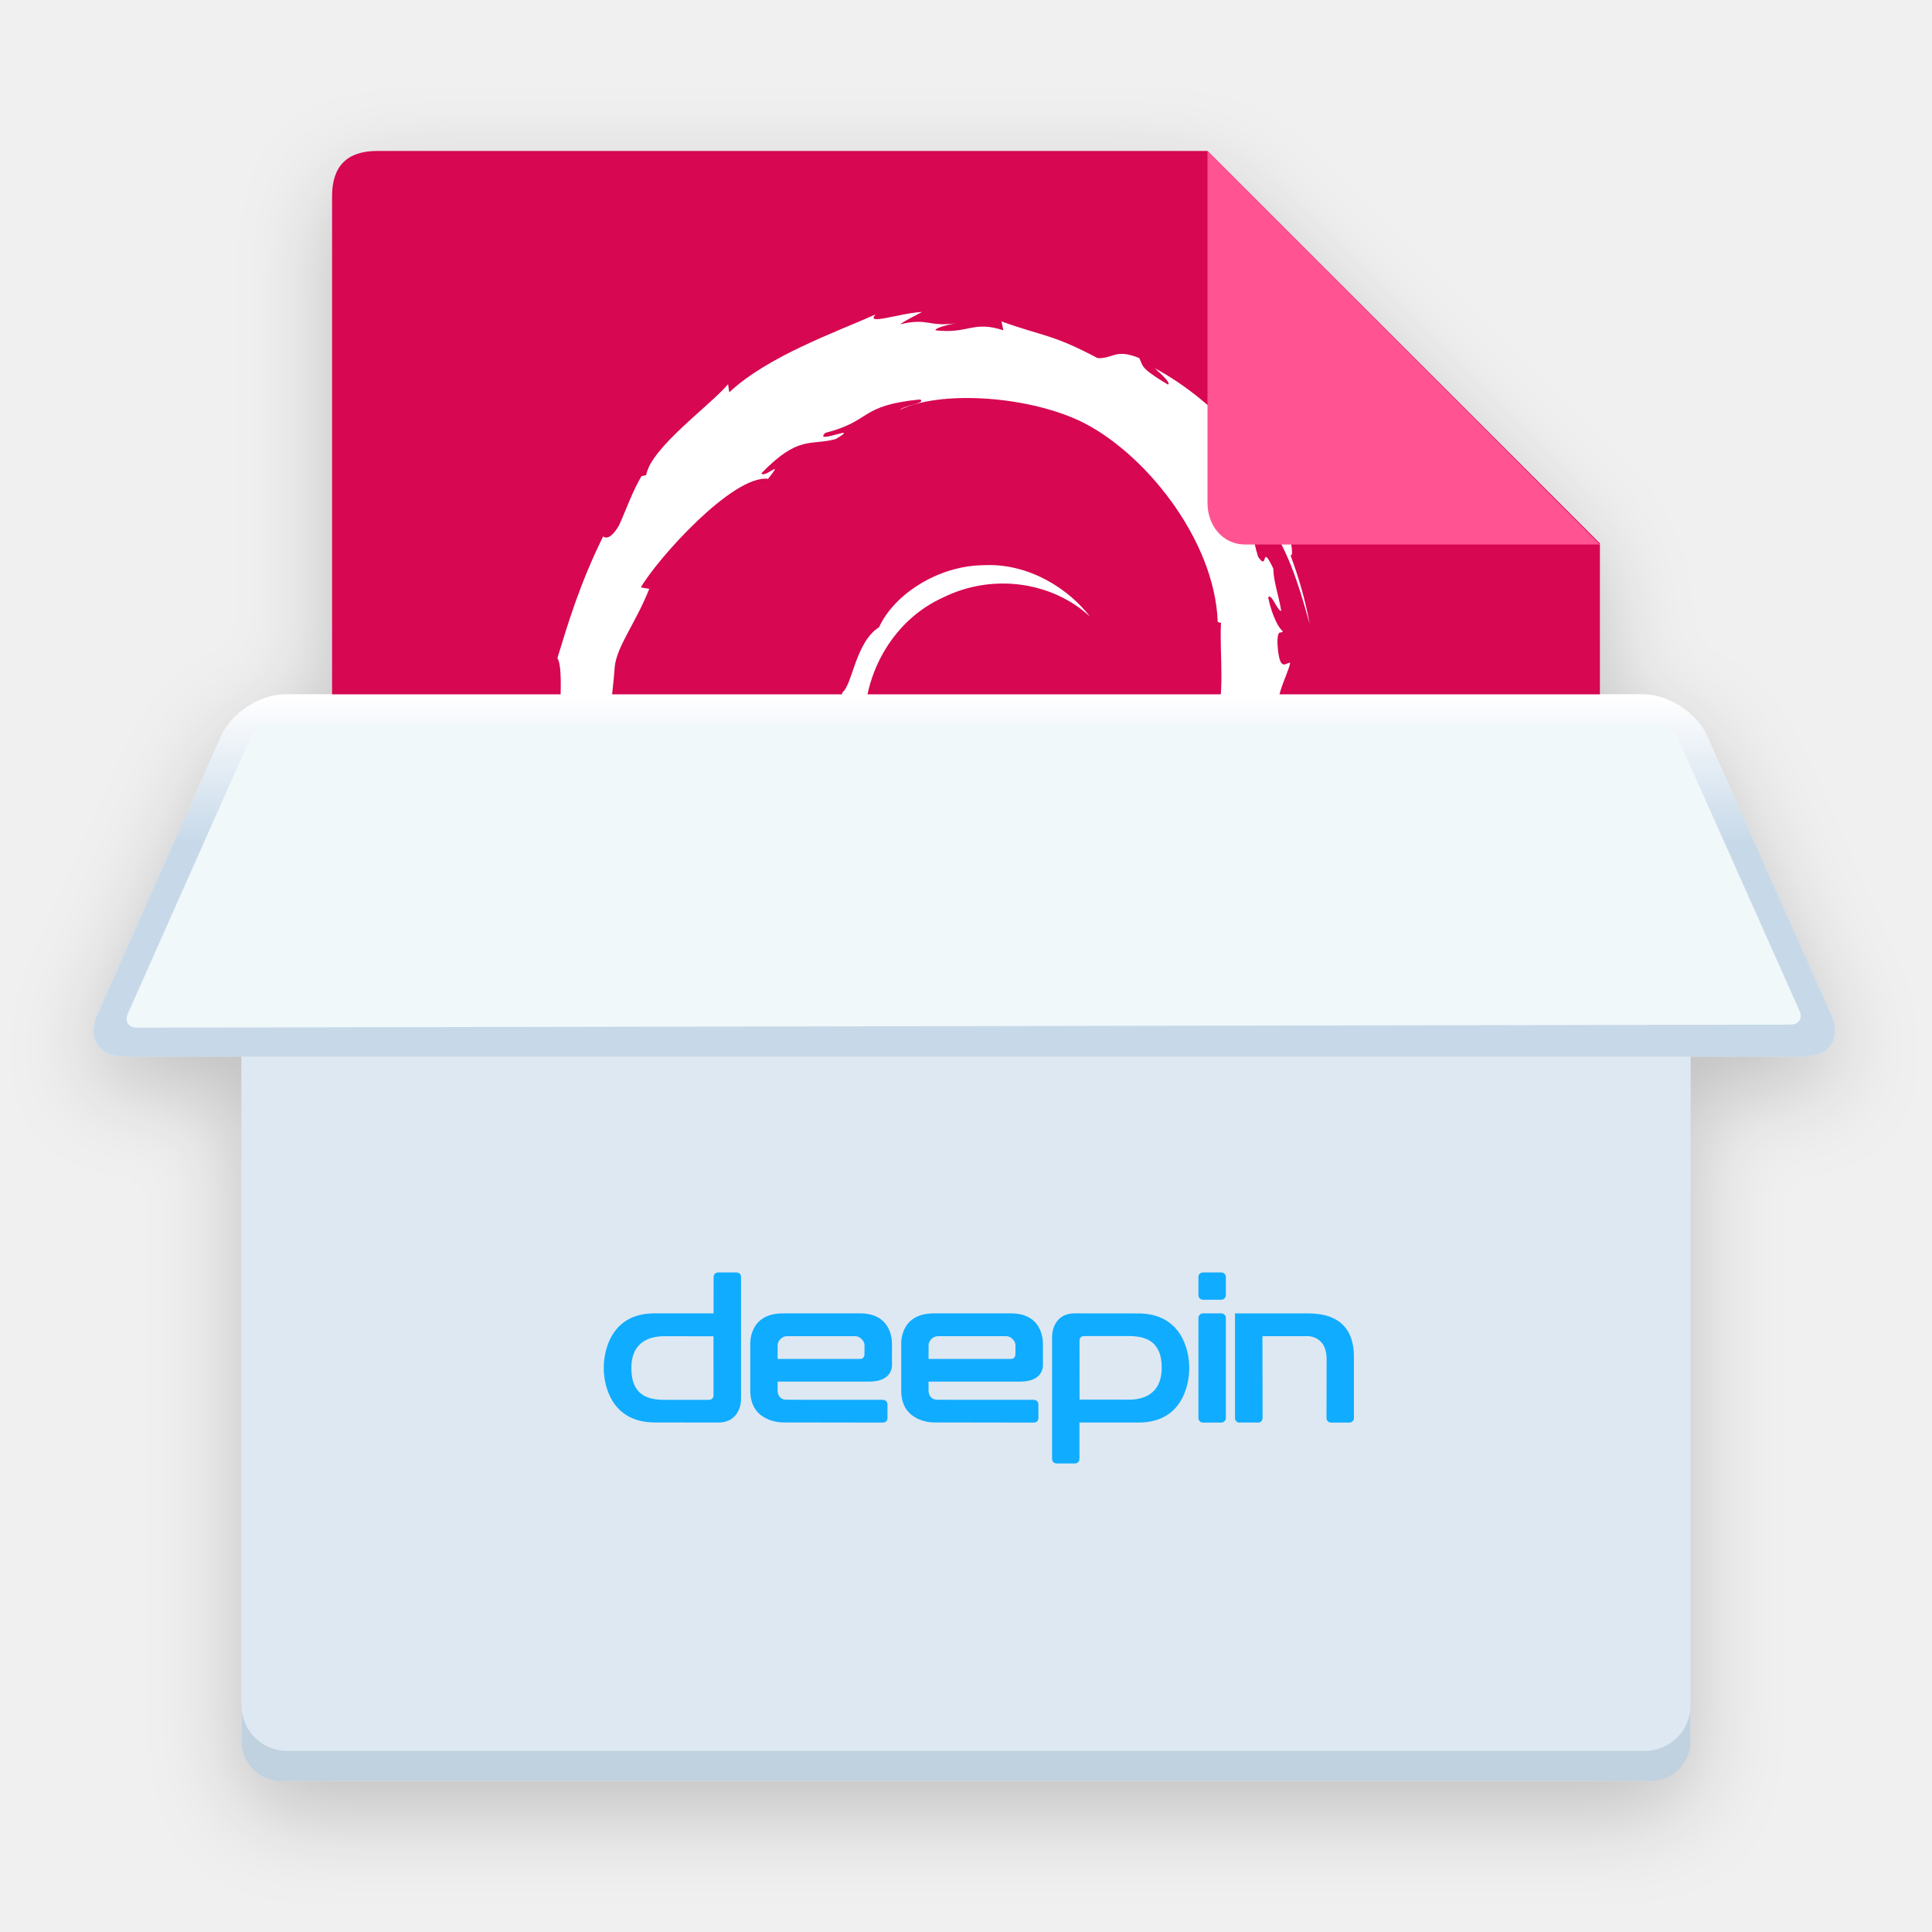
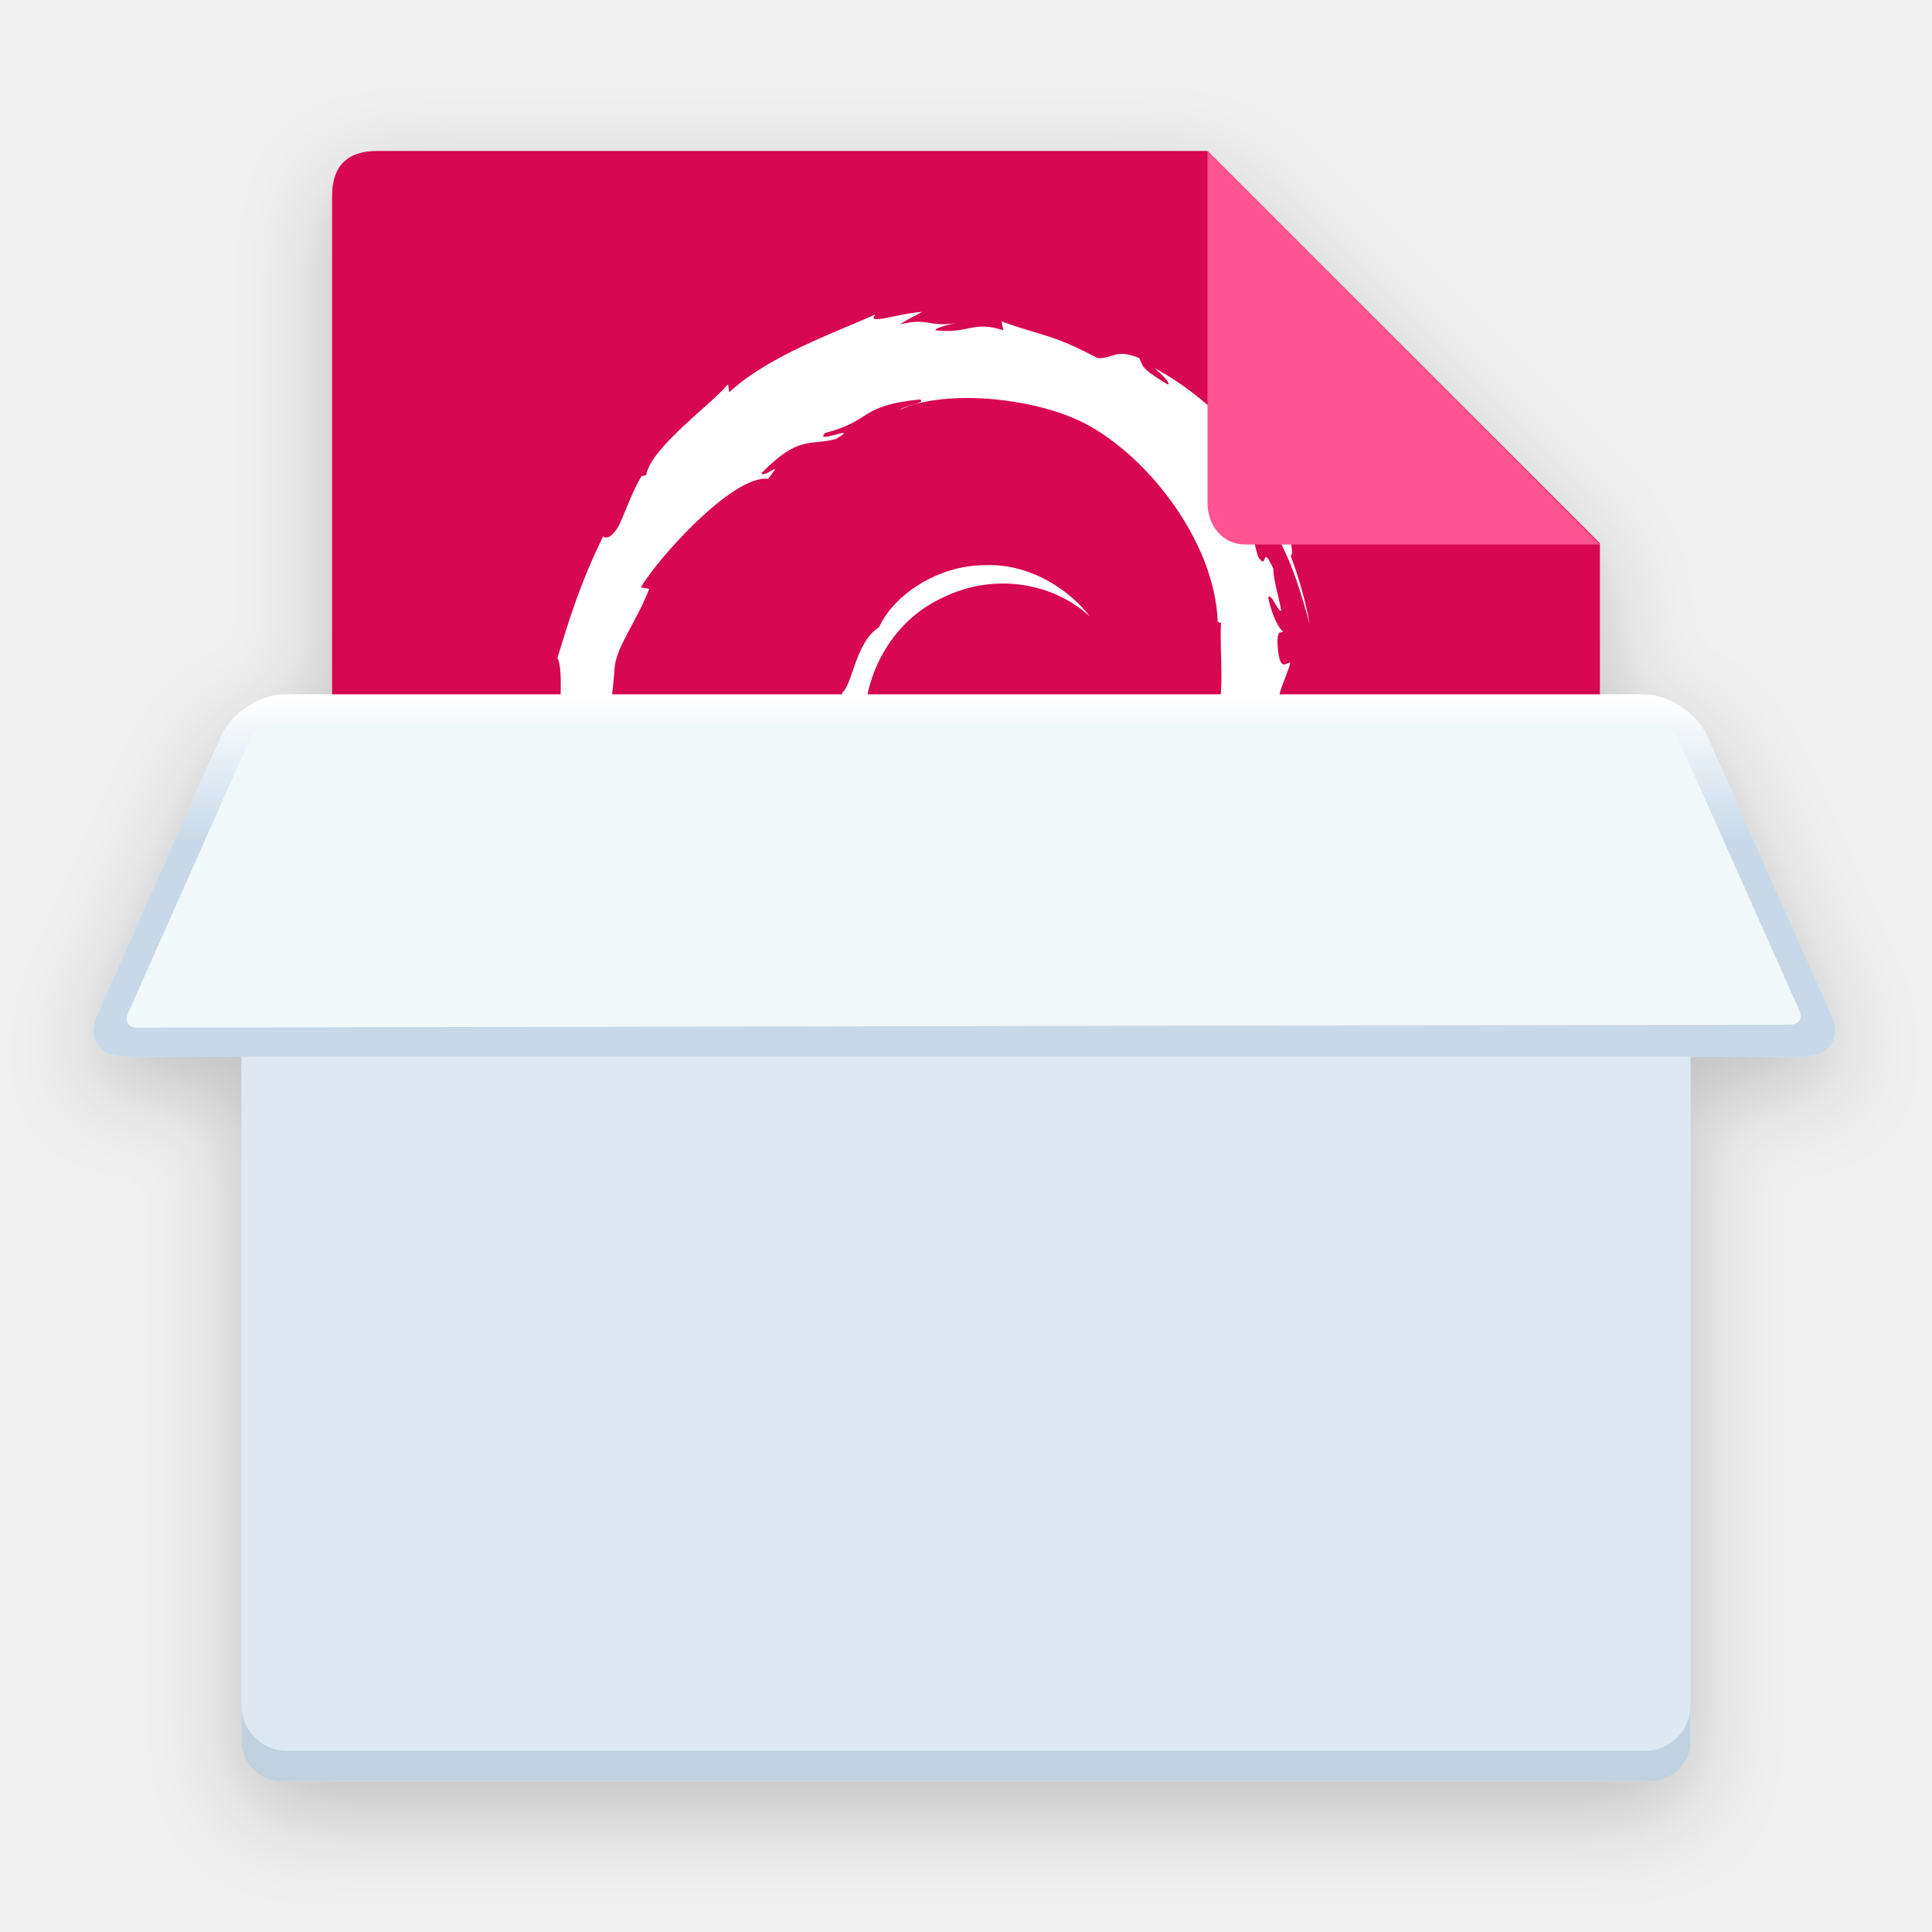
- <svg xmlns="http://www.w3.org/2000/svg" xmlns:xlink="http://www.w3.org/1999/xlink" width="64px" height="64px" viewBox="0 0 64 64" version="1.1">
-   <defs>
+ <svg xmlns="http://www.w3.org/2000/svg" xmlns:xlink="http://www.w3.org/1999/xlink" width="64px" height="64px" viewBox="0 0 64 64" version="1.1" id="svg4883">
+   <defs id="defs4848">
    <path d="M53,23 L54.435,23 C55.265,23 56.21,23.612 56.551,24.377 L60.672,33.623 C61.011,34.384 60.606,35 59.776,35 L56,35 L56,57.496 C56,58.327 55.321,59 54.498,59 L9.502,59 C8.673,59 8,58.332 8,57.496 L8,35 L4.114,35 C3.28,35 2.876,34.388 3.216,33.623 L7.326,24.377 C7.663,23.616 8.616,23 9.44,23 L11,23 L11,6.5 C11,5.5 11.5,5 12.5,5 L40,5 L53,18 L53,23 L53,23 Z" id="path-1" />
-     <filter x="-8.7%" y="-7.4%" width="117.3%" height="118.5%" filterUnits="objectBoundingBox" id="filter-2">
-       <feOffset dx="0" dy="1" in="SourceAlpha" result="shadowOffsetOuter1" />
-       <feGaussianBlur stdDeviation="1.5" in="shadowOffsetOuter1" result="shadowBlurOuter1" />
-       <feComposite in="shadowBlurOuter1" in2="SourceAlpha" operator="out" result="shadowBlurOuter1" />
-       <feColorMatrix values="0 0 0 0 0   0 0 0 0 0   0 0 0 0 0  0 0 0 0.2 0" type="matrix" in="shadowBlurOuter1" />
+     <filter x="-0.062" y="-0.067" width="1.125" height="1.152" filterUnits="objectBoundingBox" id="filter-2">
+       <feOffset dx="0" dy="1" in="SourceAlpha" result="shadowOffsetOuter1" id="feOffset4834" />
+       <feGaussianBlur stdDeviation="1.5" in="shadowOffsetOuter1" result="shadowBlurOuter1" id="feGaussianBlur4836" />
+       <feComposite in="shadowBlurOuter1" in2="SourceAlpha" operator="out" result="shadowBlurOuter1" id="feComposite4838" />
+       <feColorMatrix values="0 0 0 0 0   0 0 0 0 0   0 0 0 0 0  0 0 0 0.2 0" type="matrix" in="shadowBlurOuter1" id="feColorMatrix4840" />
    </filter>
    <linearGradient x1="50%" y1="0.694%" x2="50%" y2="41.146%" id="linearGradient-3">
-       <stop stop-color="#FFFFFF" offset="0%" />
-       <stop stop-color="#C7D9E9" offset="100%" />
+       <stop stop-color="#FFFFFF" offset="0%" id="stop4843" />
+       <stop stop-color="#C7D9E9" offset="100%" id="stop4845" />
    </linearGradient>
  </defs>
-   <g id="Page-1" stroke="none" stroke-width="1" fill="none" fill-rule="evenodd">
+   <g id="g4881" stroke="none" stroke-width="1" fill="none" fill-rule="evenodd">
    <g id="软件包安装器-64px">
      <g id="Combined-Shape">
-         <use fill="black" fill-opacity="1" filter="url(#filter-2)" xlink:href="#path-1" />
-         <use fill-opacity="0" fill="#FFCD6F" fill-rule="evenodd" xlink:href="#path-1" />
+         <use fill="black" fill-opacity="1" filter="url(#filter-2)" xlink:href="#path-1" id="use4850" />
+         <use fill-opacity="0" fill="#FFCD6F" fill-rule="evenodd" xlink:href="#path-1" id="use4852" />
      </g>
      <path d="M51.5,57 L12.5,57 C11.5,57 11,56.5 11,55.5 L11,6.5 C11,5.5 11.5,5 12.5,5 L40,5 L53,18 L53,55.5 C53,57 51.5,57 51.5,57 Z" id="path14361" fill="#D70751" />
      <g id="Group" transform="translate(21.33333, 41)" fill="#FFFFFF">
        <path d="M2.855,3.309 C2.846,3.317 2.846,4.65 2.827,4.999 C2.809,5.28 2.78,5.885 2.104,5.885 C1.409,5.885 1.24,5.181 1.184,4.874 C1.119,4.535 1.119,4.253 1.119,4.129 C1.119,3.731 1.147,2.621 2.208,2.621 C2.527,2.621 2.705,2.704 2.846,2.77 L2.855,3.309 L2.855,3.309 Z M0.133,4.286 C0.133,6.622 1.541,6.622 1.747,6.622 C2.33,6.622 2.705,6.341 2.865,5.852 L2.884,6.589 C3.062,6.581 3.24,6.564 3.531,6.564 C3.635,6.564 3.719,6.564 3.794,6.573 C3.869,6.573 3.944,6.581 4.029,6.589 C3.879,6.324 3.766,5.728 3.766,4.435 C3.766,3.176 3.766,1.047 3.888,0.4 C3.55,0.542 3.259,0.633 2.621,0.682 C2.874,0.923 2.874,1.047 2.874,2.14 C2.696,2.091 2.47,2.032 2.085,2.032 C0.405,2.033 0.133,3.325 0.133,4.286 L0.133,4.286 Z" id="path2550" />
        <path d="M5.224,3.863 C5.234,3.176 5.394,2.563 6.06,2.563 C6.792,2.563 6.848,3.275 6.83,3.863 L5.224,3.863 L5.224,3.863 Z M7.759,3.946 C7.759,2.977 7.543,2.024 6.154,2.024 C4.239,2.024 4.239,3.897 4.239,4.294 C4.239,5.976 5.093,6.639 6.529,6.639 C7.168,6.639 7.478,6.556 7.647,6.514 C7.637,6.216 7.684,6.026 7.741,5.769 C7.543,5.877 7.29,6.017 6.727,6.017 C5.262,6.017 5.243,4.841 5.243,4.435 L7.741,4.435 L7.759,3.946 L7.759,3.946 Z" id="path2552" />
        <path d="M10.814,4.303 C10.814,5.073 10.654,6.109 9.565,6.109 C9.415,6.109 9.227,6.083 9.105,6.059 C9.086,5.761 9.086,5.247 9.086,4.65 C9.086,3.938 9.171,3.566 9.237,3.383 C9.434,2.795 9.875,2.787 9.959,2.787 C10.673,2.787 10.814,3.657 10.814,4.303 L10.814,4.303 Z M8.119,5.206 C8.119,5.819 8.119,6.167 8.007,6.432 C8.392,6.564 8.87,6.639 9.443,6.639 C9.809,6.639 10.87,6.639 11.443,5.603 C11.715,5.123 11.809,4.476 11.809,3.988 C11.809,3.689 11.771,3.035 11.499,2.621 C11.237,2.232 10.814,2.033 10.363,2.033 C9.462,2.033 9.199,2.695 9.059,3.035 C9.059,2.613 9.068,1.138 9.143,0.384 C8.533,0.633 8.157,0.674 7.753,0.707 C8.119,0.839 8.119,1.387 8.119,3.168 L8.119,5.206 L8.119,5.206 Z" id="path2554" />
        <path d="M13.614,6.589 C13.426,6.564 13.294,6.548 13.022,6.548 C12.722,6.548 12.515,6.564 12.299,6.589 C12.393,6.432 12.431,6.357 12.459,5.819 C12.496,5.081 12.506,3.109 12.44,2.695 C12.393,2.38 12.309,2.331 12.177,2.248 C12.947,2.182 13.163,2.132 13.52,1.983 C13.445,2.347 13.435,2.53 13.435,3.085 C13.417,5.943 13.407,6.249 13.614,6.589" id="path2556" />
        <path d="M16.62,4.244 C16.602,4.766 16.592,5.131 16.432,5.421 C16.235,5.794 15.907,5.901 15.663,5.901 C15.099,5.901 14.977,5.487 14.977,5.081 C14.977,4.303 15.766,4.244 16.122,4.244 L16.62,4.244 L16.62,4.244 Z M14.038,5.264 C14.038,5.786 14.217,6.307 14.743,6.531 C14.977,6.622 15.212,6.622 15.287,6.622 C16.151,6.622 16.442,6.059 16.621,5.711 C16.611,6.075 16.621,6.299 16.649,6.589 C16.818,6.581 16.987,6.564 17.269,6.564 C17.428,6.564 17.578,6.581 17.738,6.589 C17.635,6.448 17.578,6.365 17.55,6.042 C17.531,5.727 17.531,5.413 17.531,4.974 L17.541,3.284 C17.541,2.654 17.353,2.032 15.944,2.032 C15.015,2.032 14.471,2.281 14.198,2.405 C14.311,2.588 14.405,2.745 14.489,3.101 C14.856,2.82 15.335,2.67 15.822,2.67 C16.602,2.67 16.602,3.126 16.602,3.772 C16.424,3.764 16.273,3.748 16.02,3.748 C14.827,3.748 14.038,4.153 14.038,5.264 L14.038,5.264 Z" id="path2558" />
        <path d="M22.028,5.769 C22.038,6.051 22.038,6.349 22.169,6.589 C21.962,6.573 21.84,6.548 21.456,6.548 C21.23,6.548 21.108,6.565 20.93,6.589 C20.967,6.482 20.986,6.44 21.005,6.299 C21.033,6.109 21.052,5.471 21.052,5.247 L21.052,4.352 C21.052,3.963 21.052,3.399 21.023,3.201 C21.005,3.06 20.958,2.679 20.413,2.679 C19.878,2.679 19.7,3.027 19.634,3.309 C19.559,3.598 19.559,3.913 19.559,5.139 C19.568,6.2 19.568,6.299 19.662,6.589 C19.502,6.573 19.305,6.556 19.024,6.556 C18.798,6.556 18.648,6.564 18.461,6.589 C18.526,6.456 18.564,6.39 18.583,5.926 C18.602,5.471 18.639,3.234 18.554,2.704 C18.507,2.38 18.413,2.306 18.31,2.223 C19.071,2.19 19.315,2.082 19.55,1.975 L19.55,2.853 C19.662,2.596 19.897,2.024 20.836,2.024 C22.01,2.024 22.019,2.778 22.028,3.275 L22.028,5.769" id="path2560" />
        <polyline id="path2562" points="13.693 0.81 12.915 1.496 12.138 0.81 12.915 0.125 13.693 0.81" />
      </g>
      <path d="M39.995,25.572 L39.547,25.795 C39.181,26.506 39.584,26.247 39.321,26.812 C38.749,27.32 37.587,28.402 37.215,28.501 C36.943,28.495 37.399,28.18 37.459,28.057 C36.693,28.583 36.845,28.846 35.674,29.166 C32.754,30.447 28.745,27.756 28.798,24.086 C28.768,24.318 28.71,24.26 28.647,24.354 C28.498,22.465 29.519,20.569 31.241,19.793 C32.926,18.959 34.901,19.301 36.107,20.427 C35.445,19.558 34.125,18.638 32.562,18.723 C31.031,18.748 29.598,19.721 29.12,20.778 C28.335,21.272 28.244,22.682 27.902,22.941 C27.442,26.322 28.767,27.782 31.01,29.501 C31.362,29.738 31.109,29.775 31.156,29.955 C30.411,29.607 29.729,29.08 29.168,28.436 C29.466,28.871 29.787,29.294 30.202,29.627 C29.5,29.39 28.561,27.925 28.288,27.865 C29.498,30.033 33.199,31.667 35.138,30.856 C34.241,30.89 33.102,30.875 32.094,30.502 C31.67,30.285 31.095,29.834 31.198,29.75 C33.843,30.737 36.575,30.497 38.864,28.663 C39.447,28.209 40.083,27.438 40.267,27.427 C39.99,27.844 40.314,27.627 40.101,27.995 C40.681,27.059 39.849,27.614 40.701,26.379 L41.015,26.812 C40.897,26.035 41.98,25.092 41.87,23.863 C42.118,23.488 42.147,24.268 41.883,25.132 C42.249,24.174 41.98,24.019 42.074,23.228 C42.174,23.494 42.308,23.776 42.377,24.057 C42.138,23.131 42.62,22.497 42.74,21.959 C42.622,21.907 42.372,22.368 42.315,21.274 C42.324,20.799 42.448,21.025 42.495,20.908 C42.402,20.854 42.157,20.49 42.009,19.791 C42.116,19.627 42.297,20.217 42.444,20.241 C42.349,19.686 42.187,19.262 42.18,18.835 C41.75,17.938 42.028,18.955 41.68,18.45 C41.223,17.025 42.059,18.119 42.116,17.472 C42.808,18.475 43.203,20.031 43.384,20.675 C43.246,19.889 43.022,19.128 42.749,18.392 C42.96,18.481 42.41,16.777 43.023,17.905 C42.369,15.499 40.225,13.251 38.252,12.196 C38.492,12.417 38.797,12.694 38.688,12.738 C37.706,12.154 37.879,12.108 37.738,11.861 C36.94,11.536 36.886,11.888 36.358,11.862 C34.851,11.063 34.561,11.147 33.174,10.647 L33.237,10.942 C32.239,10.61 32.074,11.068 30.996,10.943 C30.93,10.892 31.341,10.757 31.68,10.709 C30.715,10.836 30.76,10.518 29.816,10.744 C30.048,10.58 30.295,10.472 30.543,10.333 C29.756,10.381 28.664,10.791 29.001,10.418 C27.718,10.991 25.438,11.795 24.158,12.995 L24.118,12.726 C23.532,13.429 21.562,14.827 21.405,15.739 L21.248,15.776 C20.943,16.292 20.746,16.877 20.504,17.408 C20.105,18.088 19.919,17.67 19.976,17.777 C19.191,19.368 18.801,20.704 18.464,21.801 C18.704,22.16 18.47,23.96 18.561,25.401 C18.167,32.518 23.556,39.427 29.445,41.022 C30.309,41.332 31.592,41.321 32.684,41.351 C31.396,40.983 31.23,41.156 29.974,40.719 C29.069,40.292 28.871,39.805 28.23,39.248 L28.483,39.697 C27.226,39.252 27.752,39.146 26.729,38.822 L27,38.469 C26.592,38.437 25.92,37.782 25.737,37.418 L25.29,37.435 C24.755,36.775 24.469,36.298 24.49,35.929 L24.346,36.186 C24.183,35.905 22.375,33.706 23.313,34.218 C23.138,34.059 22.907,33.959 22.655,33.502 L22.846,33.284 C22.396,32.703 22.016,31.959 22.045,31.711 C22.286,32.036 22.452,32.097 22.618,32.152 C21.478,29.324 21.414,31.997 20.551,29.274 L20.733,29.259 C20.594,29.047 20.508,28.819 20.396,28.594 L20.475,27.803 C19.655,26.855 20.246,23.769 20.365,22.076 C20.446,21.388 21.05,20.656 21.508,19.506 L21.229,19.459 C21.763,18.527 24.278,15.718 25.444,15.862 C26.008,15.153 25.331,15.859 25.221,15.681 C26.461,14.398 26.85,14.775 27.687,14.543 C28.589,14.008 26.913,14.753 27.34,14.339 C28.9,13.941 28.445,13.434 30.48,13.232 C30.695,13.354 29.982,13.42 29.803,13.579 C31.102,12.943 33.915,13.088 35.743,13.931 C37.862,14.922 40.244,17.851 40.339,20.606 L40.446,20.635 C40.392,21.73 40.613,22.997 40.228,24.16 L40.489,23.609 C40.52,24.446 40.244,24.853 39.995,25.572 Z" id="path2536" fill="#FFFFFF" />
      <path d="M41.239,18.037 C40.503,18.037 40,17.403 40,16.667 L40,5 L53,18.037 L41.239,18.037 Z" id="path14363" fill="#FF5491" />
      <rect id="rect11806" fill="#C0D1DF" x="8" y="24" width="48" height="35" rx="1.333" />
-       <path d="M8,25.505 C8,24.674 8.679,24 9.502,24 L54.498,24 C55.327,24 56,24.679 56,25.505 L56,56.495 C56,57.326 55.321,58 54.498,58 L9.502,58 C8.673,58 8,57.321 8,56.495 L8,25.505 Z" id="rect11806" fill="#DEE8F2" />
-       <g id="Page-1" transform="translate(20, 42)" fill="#10ACFF">
-         <path d="M8.49,3.017 C8.393,3.017 5.76,3.017 5.76,3.017 C5.76,3.017 5.76,2.627 5.76,2.567 C5.76,2.414 5.907,2.264 6.065,2.263 C6.212,2.263 8.19,2.263 8.343,2.263 C8.48,2.263 8.639,2.416 8.639,2.565 C8.638,2.682 8.636,2.754 8.636,2.866 C8.636,2.866 8.636,3.017 8.49,3.017 M9.242,5.125 C9.399,5.125 9.399,4.986 9.399,4.972 C9.399,4.92 9.398,4.577 9.398,4.524 C9.398,4.374 9.245,4.371 9.245,4.371 C9.245,4.371 6.253,4.369 6.06,4.369 C5.755,4.369 5.76,4.075 5.76,4.075 C5.756,4.056 5.76,3.768 5.76,3.768 L8.791,3.768 C9.633,3.768 9.548,3.165 9.548,3.165 L9.548,2.568 C9.548,2.568 9.63,1.507 8.489,1.507 L5.935,1.507 C4.775,1.507 4.854,2.554 4.854,2.554 C4.854,3.121 4.854,3.323 4.854,4.069 C4.854,5.125 5.916,5.12 5.916,5.12 L9.242,5.125 Z" id="Fill-1" />
-         <path d="M3.636,4.224 C3.636,4.224 3.639,4.371 3.485,4.371 C3.319,4.371 2.513,4.373 2.017,4.372 C1.522,4.37 0.914,4.262 0.914,3.328 C0.913,2.394 1.589,2.264 2.01,2.264 C2.432,2.264 3.635,2.266 3.635,2.266 C3.635,2.266 3.636,4.09 3.636,4.224 M4.394,0.151 C4.329,0.151 3.855,0.151 3.79,0.151 C3.79,0.151 3.639,0.151 3.639,0.306 C3.639,0.319 3.638,1.507 3.638,1.507 C3,1.507 2.339,1.508 1.676,1.507 C0.25,1.507 -0.001,2.735 -6.06060607e-05,3.318 C0.001,3.901 0.256,5.122 1.698,5.121 C3.14,5.12 3.181,5.123 3.791,5.123 C4.547,5.123 4.548,4.374 4.548,4.374 L4.548,0.301 C4.548,0.151 4.394,0.151 4.394,0.151" id="Fill-3" />
-         <path d="M20.457,1.055 L19.851,1.055 C19.767,1.055 19.699,0.988 19.699,0.904 L19.699,0.301 C19.699,0.218 19.767,0.151 19.851,0.151 L20.457,0.151 C20.54,0.151 20.608,0.218 20.608,0.301 L20.608,0.904 C20.608,0.988 20.54,1.055 20.457,1.055" id="Fill-6" />
-         <path d="M20.457,5.125 L19.851,5.125 C19.767,5.125 19.699,5.057 19.699,4.974 L19.699,1.658 C19.699,1.575 19.767,1.507 19.851,1.507 L20.457,1.507 C20.54,1.507 20.608,1.575 20.608,1.658 L20.608,4.974 C20.608,5.057 20.54,5.125 20.457,5.125" id="Fill-9" />
-         <path d="M23.335,1.508 C22.222,1.507 20.911,1.508 20.911,1.508 L20.911,4.972 C20.911,5.04 20.955,5.141 21.093,5.123 C21.241,5.123 21.474,5.122 21.622,5.122 C21.831,5.151 21.825,4.969 21.825,4.969 L21.82,2.263 C21.82,2.263 22.929,2.262 23.334,2.262 C23.36,2.262 23.946,2.274 23.946,3.015 L23.942,4.974 C23.942,5.058 24.01,5.125 24.094,5.125 L24.699,5.125 C24.783,5.125 24.851,5.057 24.851,4.974 L24.851,2.946 C24.851,2.111 24.449,1.51 23.335,1.508" id="Fill-11" />
-         <path d="M15.76,2.406 C15.76,2.406 15.758,2.259 15.911,2.259 C16.077,2.259 16.883,2.257 17.379,2.259 C17.874,2.26 18.482,2.368 18.483,3.302 C18.483,4.236 17.807,4.366 17.386,4.366 C16.964,4.366 15.761,4.364 15.761,4.364 C15.761,4.364 15.76,2.54 15.76,2.406 M15.003,6.479 C15.068,6.479 15.541,6.479 15.606,6.479 C15.606,6.479 15.758,6.479 15.758,6.324 C15.758,6.312 15.758,5.123 15.758,5.123 C16.396,5.123 17.057,5.123 17.721,5.123 C19.146,5.123 19.397,3.895 19.396,3.312 C19.395,2.729 19.14,1.508 17.698,1.509 C16.256,1.51 16.217,1.507 15.606,1.507 C14.85,1.507 14.851,2.257 14.851,2.257 L14.851,6.329 C14.851,6.479 15.003,6.479 15.003,6.479" id="Fill-16" />
-         <path d="M13.49,3.017 C13.393,3.017 10.76,3.017 10.76,3.017 C10.76,3.017 10.76,2.627 10.76,2.567 C10.76,2.414 10.907,2.264 11.065,2.263 C11.212,2.263 13.19,2.263 13.343,2.263 C13.48,2.263 13.639,2.416 13.639,2.565 C13.638,2.682 13.636,2.754 13.636,2.866 C13.636,2.866 13.636,3.017 13.49,3.017 M14.242,5.125 C14.399,5.125 14.399,4.986 14.399,4.972 C14.399,4.92 14.398,4.577 14.398,4.524 C14.398,4.374 14.245,4.371 14.245,4.371 C14.245,4.371 11.253,4.369 11.06,4.369 C10.755,4.369 10.76,4.075 10.76,4.075 C10.756,4.056 10.76,3.768 10.76,3.768 L13.791,3.768 C14.633,3.768 14.548,3.165 14.548,3.165 L14.548,2.568 C14.548,2.568 14.63,1.507 13.489,1.507 L10.935,1.507 C9.775,1.507 9.854,2.554 9.854,2.554 C9.854,3.121 9.854,3.323 9.854,4.069 C9.854,5.125 10.916,5.12 10.916,5.12 L14.242,5.125 Z" id="Fill-21" />
-       </g>
+       <path d="M8,25.505 C8,24.674 8.679,24 9.502,24 L54.498,24 C55.327,24 56,24.679 56,25.505 L56,56.495 C56,57.326 55.321,58 54.498,58 L9.502,58 C8.673,58 8,57.321 8,56.495 L8,25.505 Z" id="path4867" fill="#DEE8F2" />
      <path d="M60.672,33.623 C61.011,34.384 60.606,35 59.776,35 L4.114,35 C3.28,35 2.876,34.388 3.216,33.623 L7.326,24.377 C7.663,23.616 8.616,23 9.44,23 L54.435,23 C55.265,23 56.21,23.612 56.551,24.377 L60.672,33.623 Z" id="polygon11815" fill="url(#linearGradient-3)" />
-       <path d="M54.885,23.993 C55.158,23.993 55.472,24.201 55.582,24.446 L59.611,33.487 C59.723,33.737 59.588,33.94 59.314,33.941 L4.528,34.042 C4.253,34.043 4.123,33.833 4.233,33.585 L8.298,24.437 C8.411,24.184 8.732,23.979 8.997,23.979 L54.885,23.993 Z" id="polygon11815" fill="#F0F8FA" />
+       <path d="M54.885,23.993 C55.158,23.993 55.472,24.201 55.582,24.446 L59.611,33.487 C59.723,33.737 59.588,33.94 59.314,33.941 L4.528,34.042 C4.253,34.043 4.123,33.833 4.233,33.585 L8.298,24.437 C8.411,24.184 8.732,23.979 8.997,23.979 L54.885,23.993 Z" id="path4878" fill="#F0F8FA" />
    </g>
  </g>
</svg>
